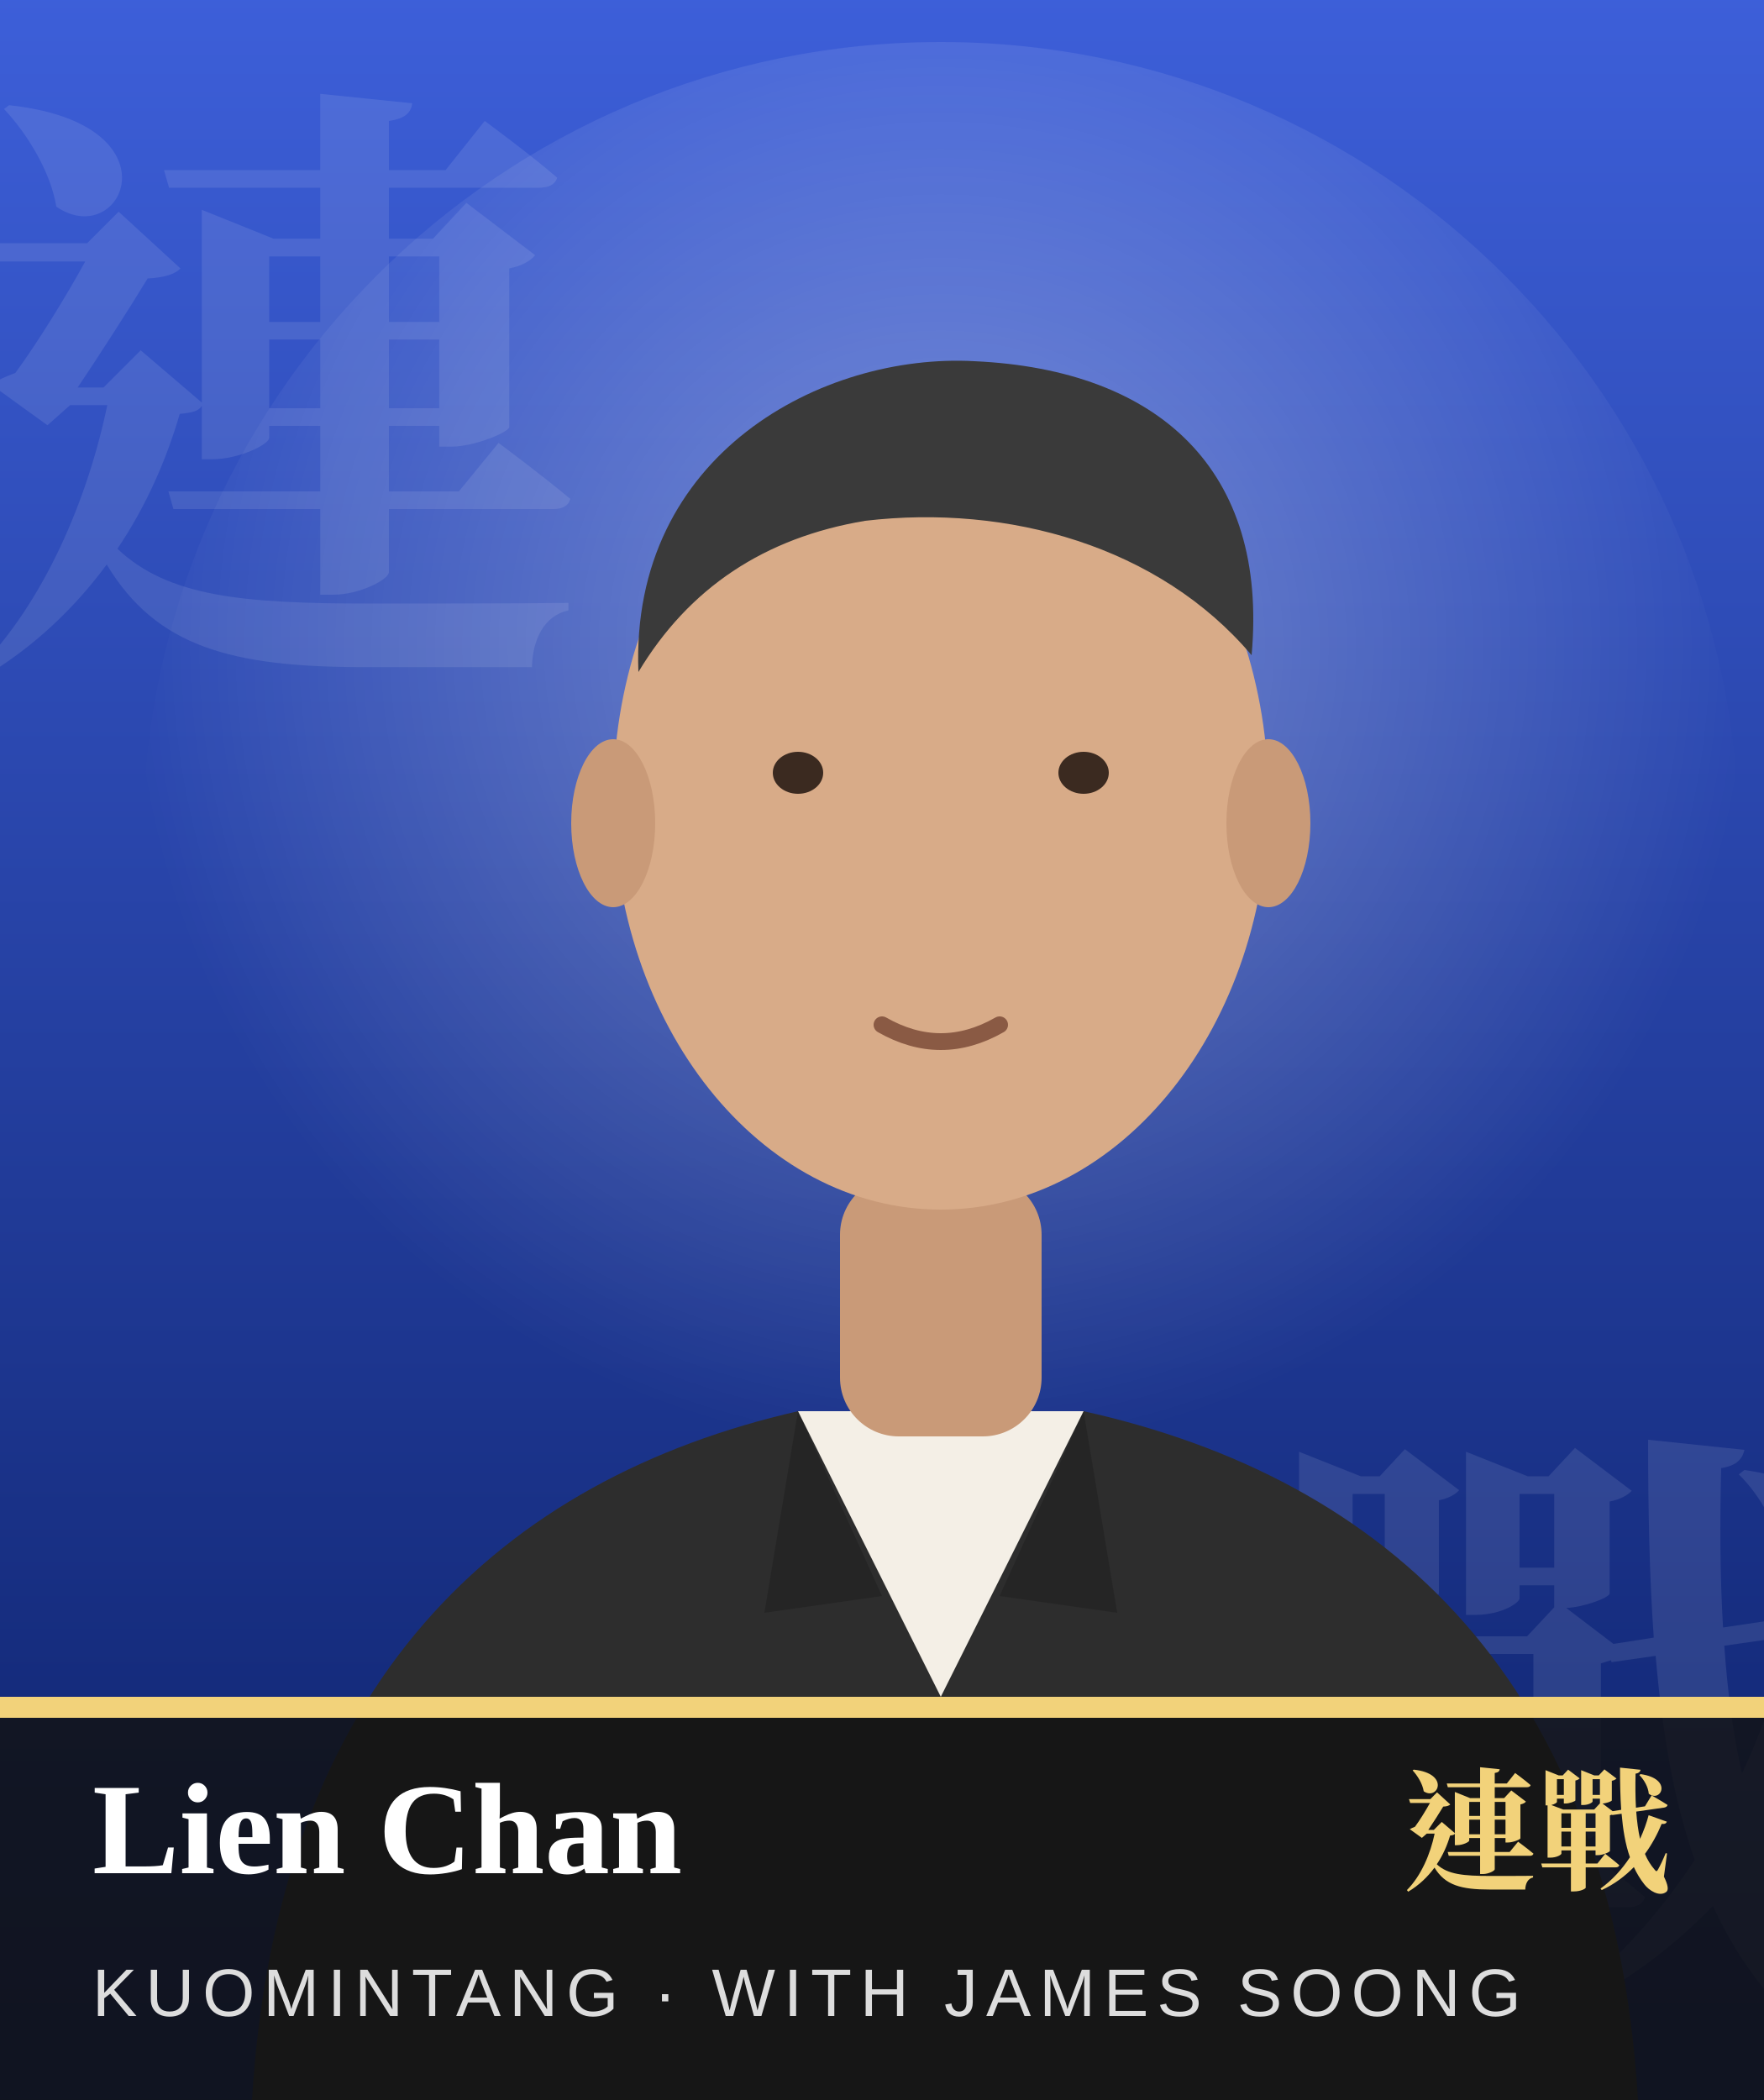
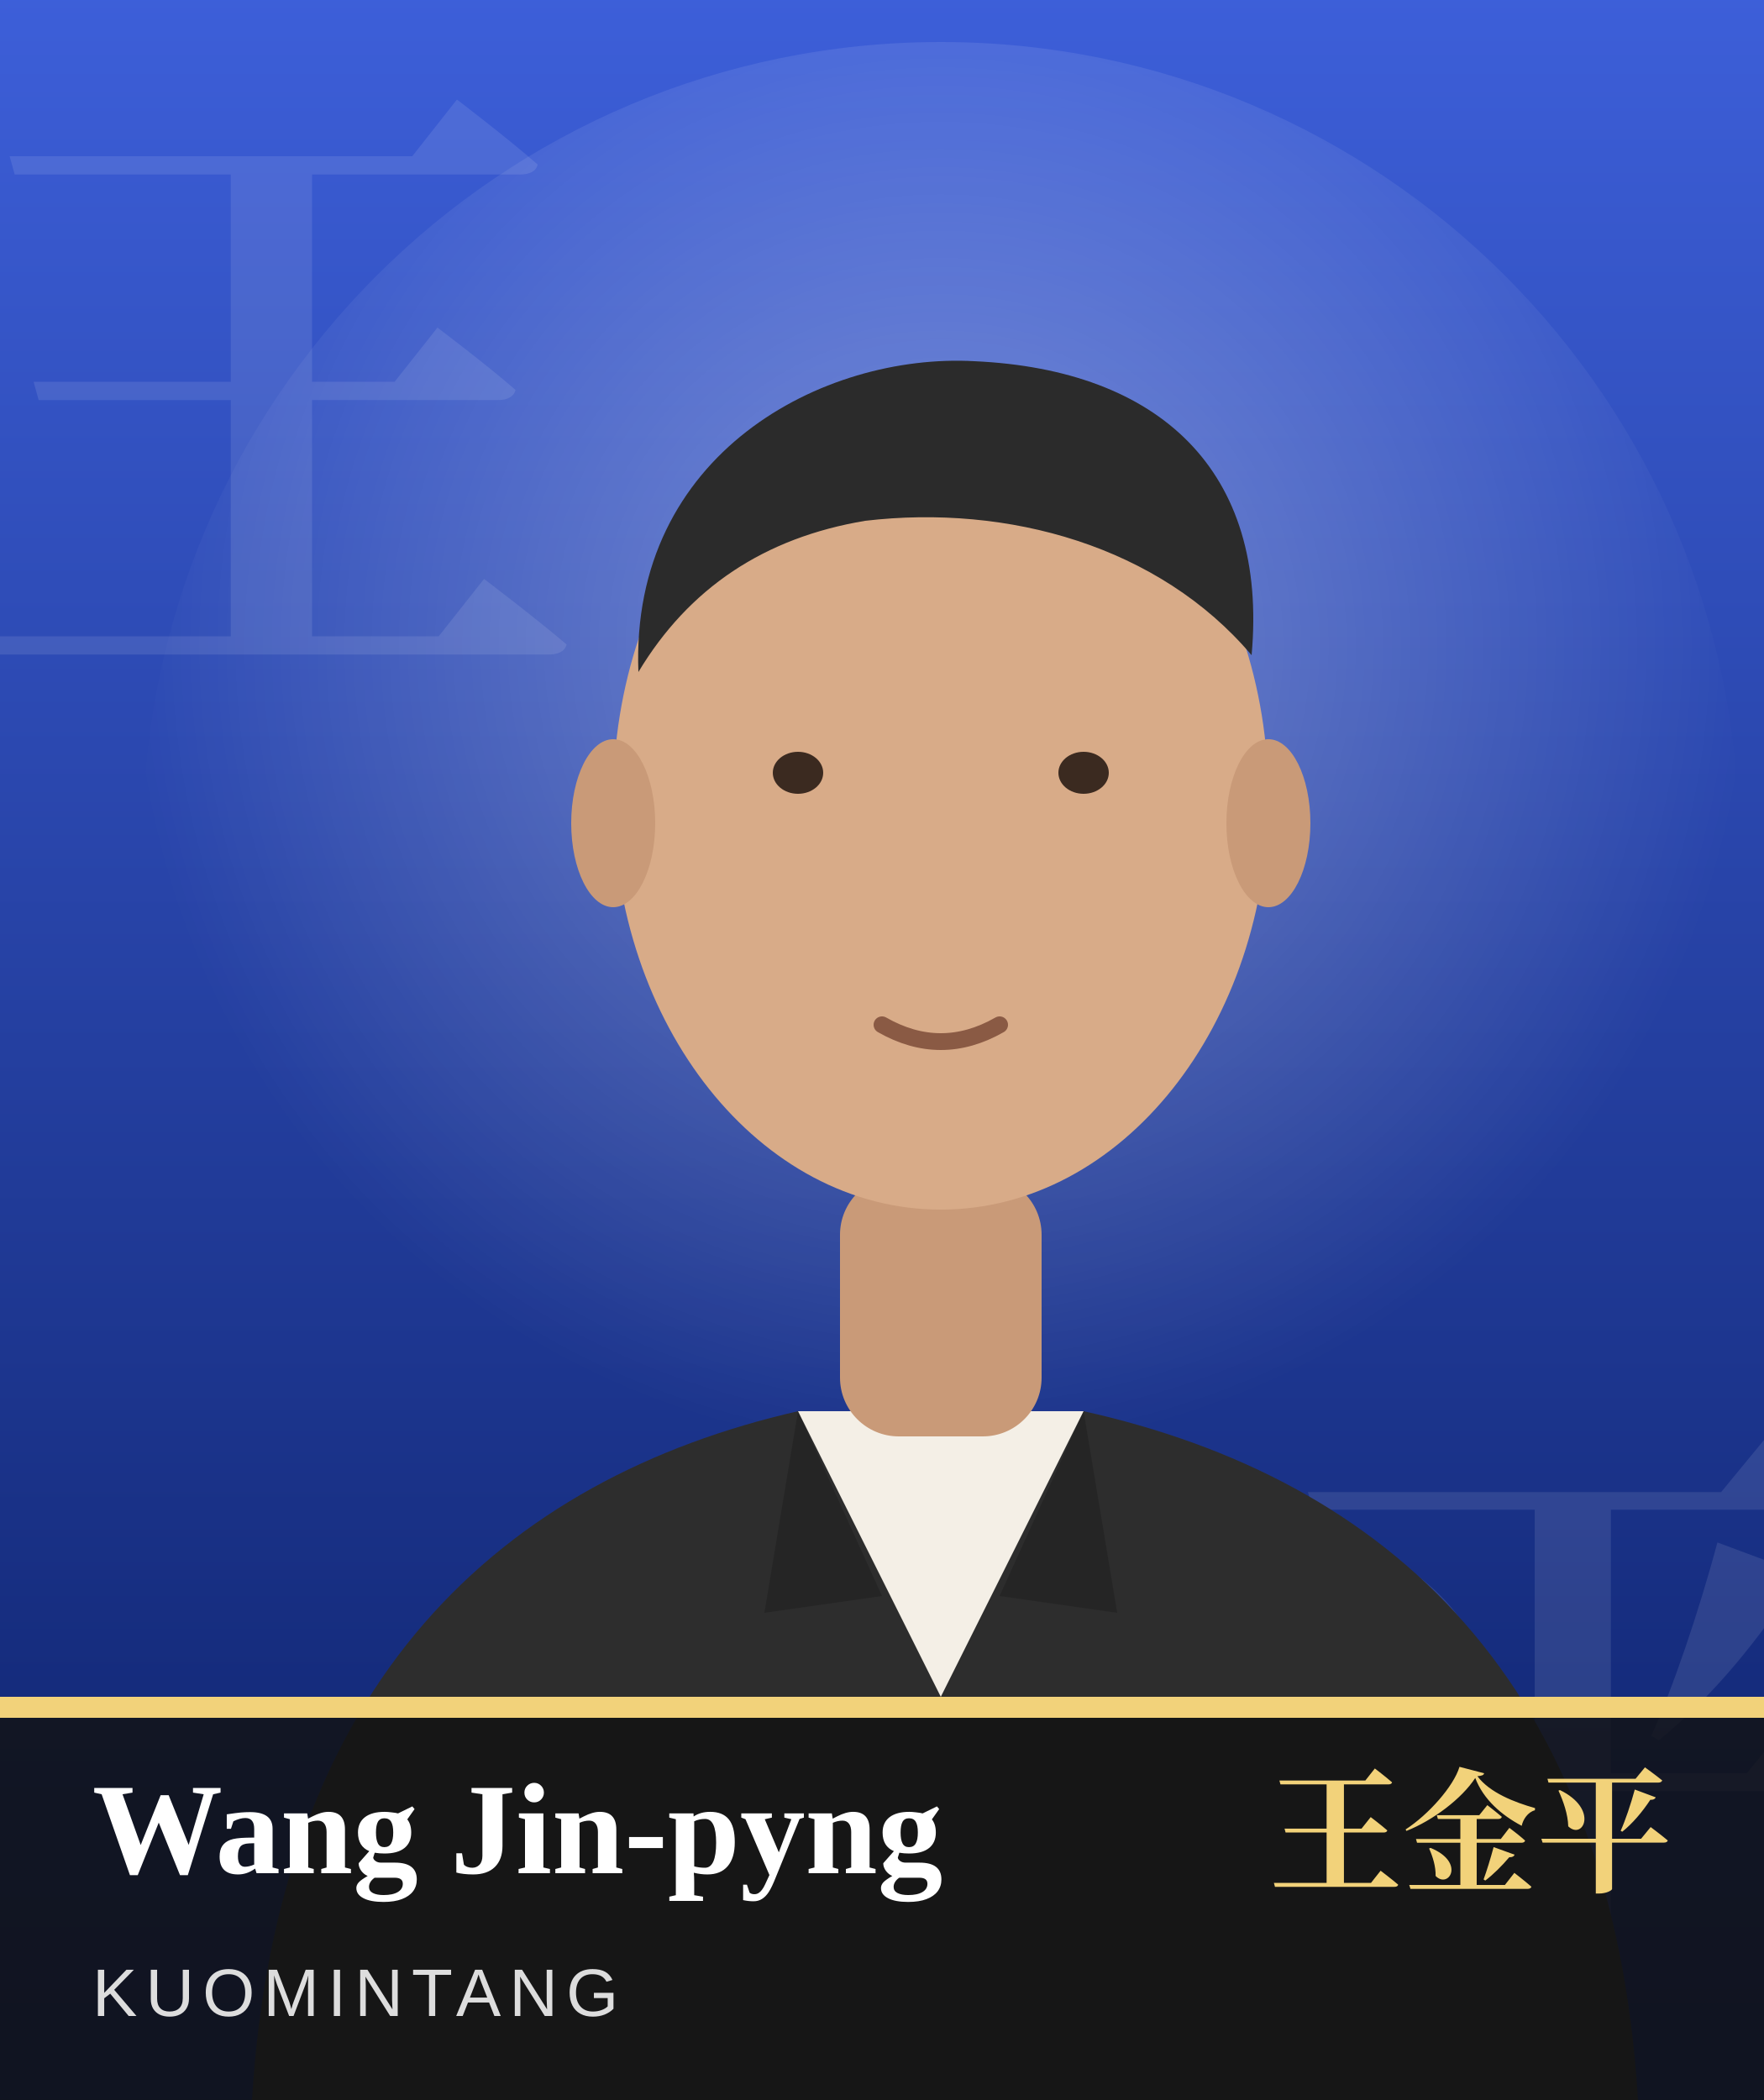
- <svg xmlns="http://www.w3.org/2000/svg" width="420" height="500" viewBox="0 0 420 500" role="img" aria-label="Lien Chan (連戰)">
+ <svg xmlns="http://www.w3.org/2000/svg" width="420" height="500" viewBox="0 0 420 500" role="img" aria-label="Wang Jin-pyng (王金平)">
  <defs>
    <linearGradient id="bg" x1="0" y1="0" x2="0" y2="1">
      <stop offset="0" stop-color="#3D5FD9" />
      <stop offset="1" stop-color="#0B1F66" />
    </linearGradient>
    <radialGradient id="halo" cx="0.5" cy="0.38" r="0.5">
      <stop offset="0" stop-color="#ffffff" stop-opacity="0.35" />
      <stop offset="1" stop-color="#ffffff" stop-opacity="0" />
    </radialGradient>
  </defs>
  <rect width="420" height="500" fill="url(#bg)" />
  <circle cx="224" cy="200" r="190" fill="url(#halo)" />
  <g opacity="0.10" fill="#ffffff" font-family="'Noto Serif CJK TC', 'Noto Serif TC', 'Songti TC', PMingLiU, 'MingLiU', serif" font-size="150" font-weight="700">
-     <text x="-10" y="150">連</text>
-     <text x="300" y="470">戰</text>
+     <text x="-10" y="150">王</text>
+     <text x="300" y="470">平</text>
  </g>
  <path d="M60 500 C66 400 120 352 190 336 L258 336 C330 352 384 400 390 500 Z" fill="#2D2D2D" />
  <path d="M190 336 L224 404 L258 336 Z" fill="#f4efe6" />
  <path d="M190 336 L210 380 L182 384 Z M258 336 L238 380 L266 384 Z" fill="#000" opacity="0.18" />
  <rect x="200" y="280" width="48" height="62" rx="14" fill="#c99a78" />
  <ellipse cx="224" cy="190" rx="78" ry="98" fill="#d8ab88" />
  <ellipse cx="146" cy="196" rx="10" ry="20" fill="#c99a78" />
  <ellipse cx="302" cy="196" rx="10" ry="20" fill="#c99a78" />
-   <path d="M152 160 C150 108 196 84 232 86 C276 88 302 112 298 156 C276 130 240 120 206 124 C182 128 164 140 152 160 Z" fill="#3A3A3A" />
+   <path d="M152 160 C150 108 196 84 232 86 C276 88 302 112 298 156 C276 130 240 120 206 124 C182 128 164 140 152 160 Z" fill="#2B2B2B" />
  <g fill="#3b2a20">
    <ellipse cx="190" cy="184" rx="6" ry="5" />
    <ellipse cx="258" cy="184" rx="6" ry="5" />
  </g>
  <path d="M210 244 Q224 252 238 244" stroke="#8a5a44" stroke-width="4" fill="none" stroke-linecap="round" />
  <rect x="0" y="404" width="420" height="96" fill="#111" opacity="0.82" />
  <rect x="0" y="404" width="420" height="5" fill="#f2d27a" />
-   <text x="22" y="446" fill="#fff" font-family="Georgia, 'Times New Roman', serif" font-size="31" font-weight="700">Lien Chan</text>
-   <text x="398" y="448" fill="#f2d27a" font-family="'Noto Serif CJK TC', 'Noto Serif TC', 'Songti TC', PMingLiU, 'MingLiU', serif" font-size="32" font-weight="700" text-anchor="end">連戰</text>
-   <text x="22" y="480" fill="#ddd" font-family="'Helvetica Neue', Arial, sans-serif" font-size="16" letter-spacing="2">KUOMINTANG · WITH JAMES SOONG</text>
+   <text x="22" y="446" fill="#fff" font-family="Georgia, 'Times New Roman', serif" font-size="31" font-weight="700">Wang Jin-pyng</text>
+   <text x="398" y="448" fill="#f2d27a" font-family="'Noto Serif CJK TC', 'Noto Serif TC', 'Songti TC', PMingLiU, 'MingLiU', serif" font-size="32" font-weight="700" text-anchor="end">王金平</text>
+   <text x="22" y="480" fill="#ddd" font-family="'Helvetica Neue', Arial, sans-serif" font-size="16" letter-spacing="2">KUOMINTANG</text>
</svg>
